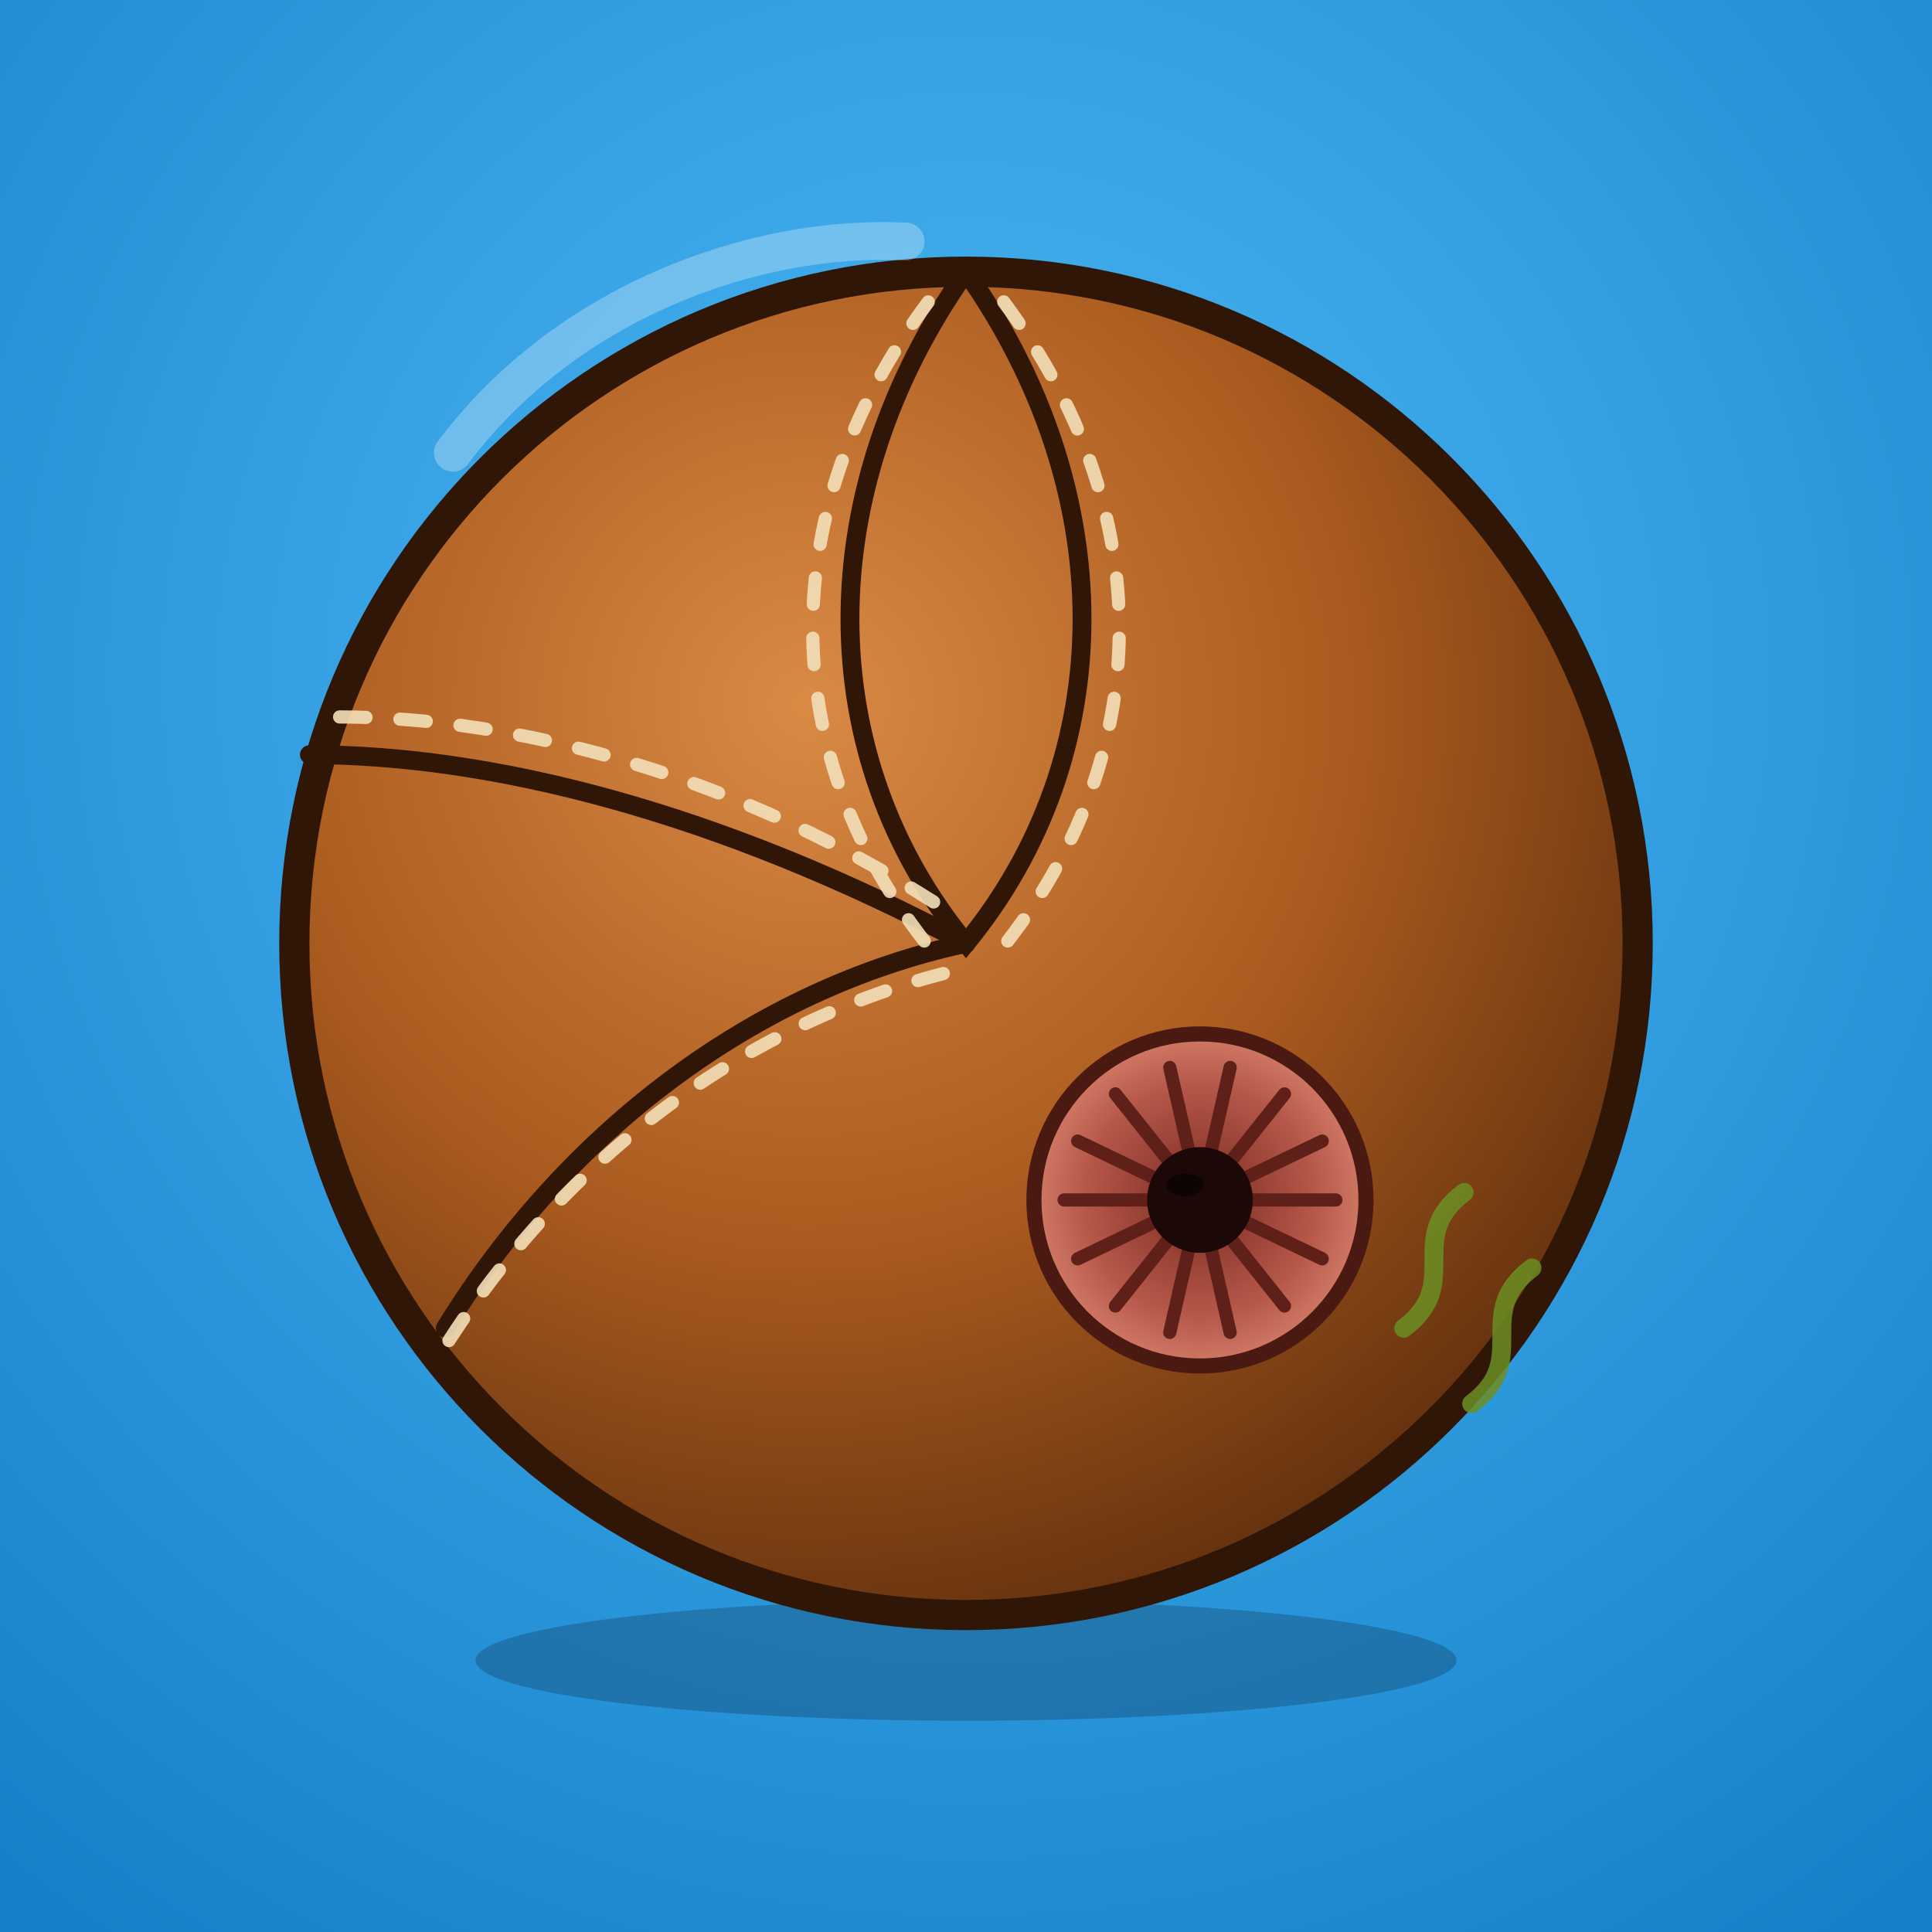
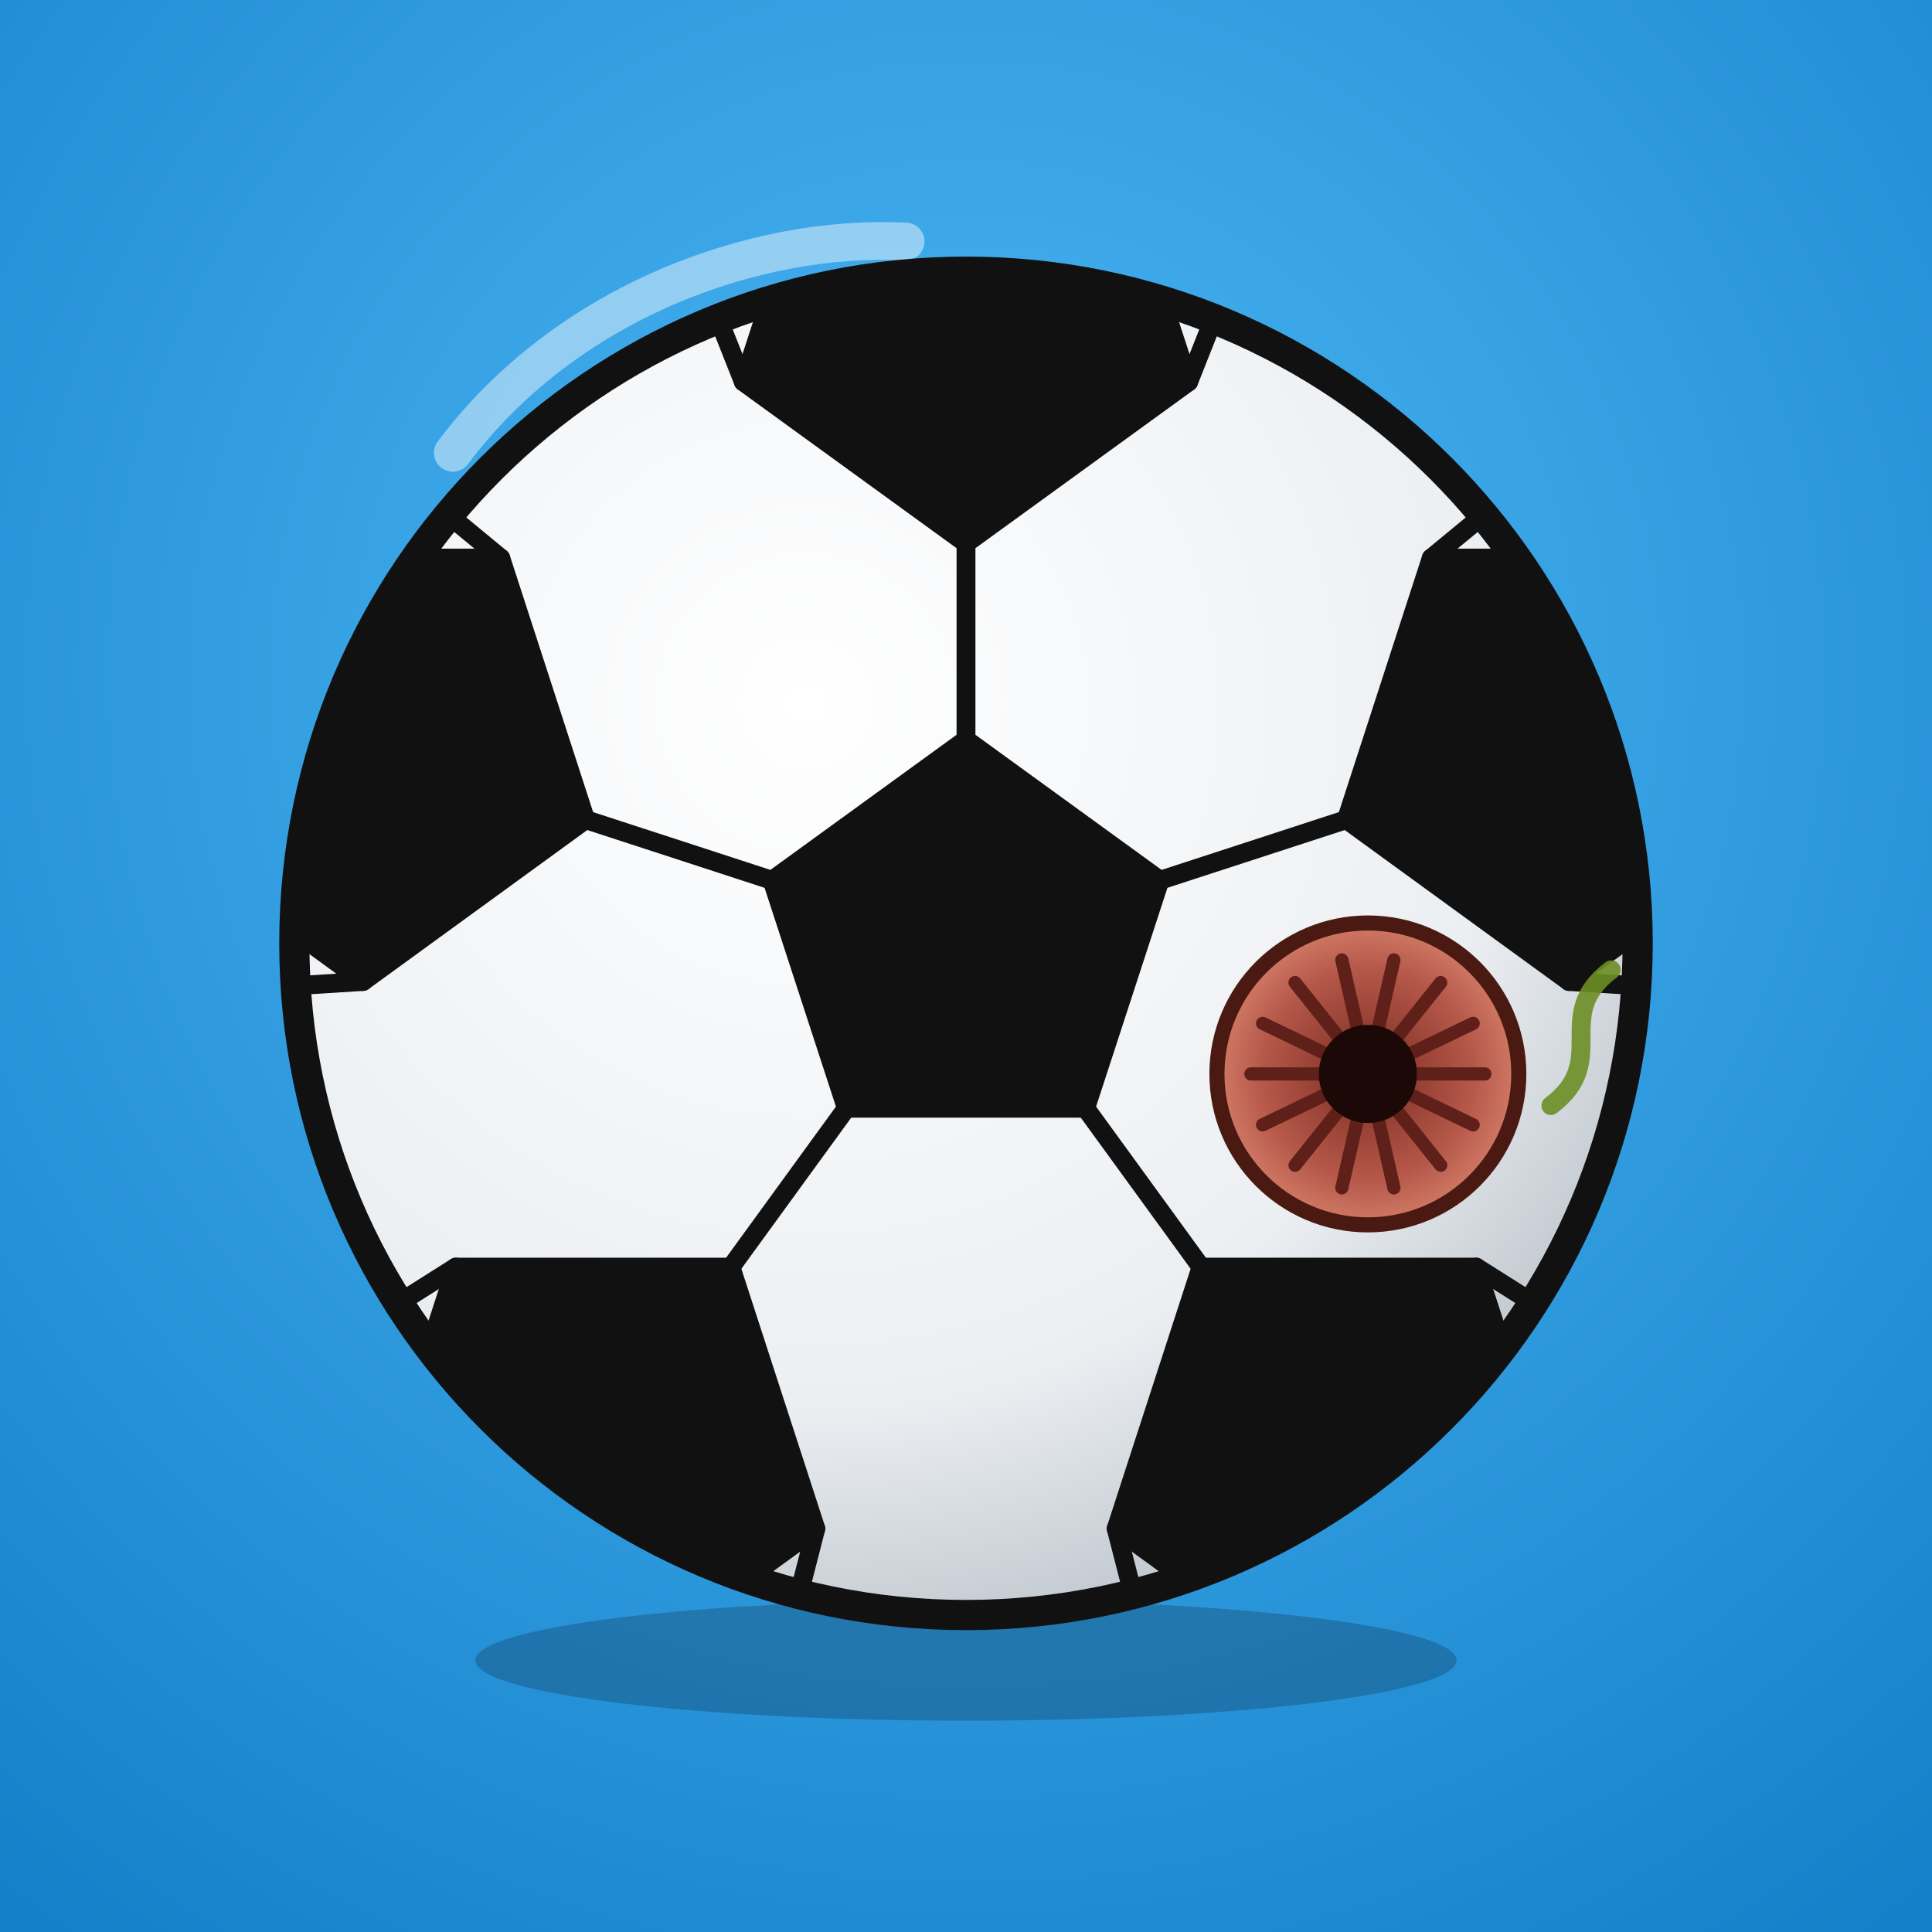
<svg xmlns="http://www.w3.org/2000/svg" viewBox="0 0 512 512">
  <defs>
    <radialGradient id="bg" cx="50%" cy="35%" r="80%">
      <stop offset="0" stop-color="#4db8f5" />
      <stop offset="1" stop-color="#1480c9" />
    </radialGradient>
    <radialGradient id="ball" cx="38%" cy="32%" r="75%">
-       <stop offset="0" stop-color="#d98a45" />
-       <stop offset=".55" stop-color="#a95a1e" />
-       <stop offset="1" stop-color="#5e2e0d" />
+       <stop offset="0" stop-color="#ffffff" />
+       <stop offset=".7" stop-color="#eceff2" />
+       <stop offset="1" stop-color="#b9c1c9" />
    </radialGradient>
    <radialGradient id="rose" cx="50%" cy="50%" r="50%">
      <stop offset="0" stop-color="#7a2a20" />
      <stop offset=".7" stop-color="#b5584a" />
      <stop offset="1" stop-color="#d27a66" />
    </radialGradient>
+     <clipPath id="c">
+       <circle cx="256" cy="250" r="178" />
+     </clipPath>
  </defs>
  <rect width="512" height="512" fill="url(#bg)" />
  <ellipse cx="256" cy="440" rx="130" ry="16" fill="#0b1a2e" opacity=".25" />
-   <circle cx="256" cy="250" r="178" fill="url(#ball)" stroke="#2f1606" stroke-width="8" />
-   <g fill="none" stroke="#2f1606" stroke-width="5" stroke-linecap="round">
-     <path d="M256 72 C215 130 215 200 256 250 C297 200 297 130 256 72" />
-     <path d="M256 250 C200 262 150 300 118 352" />
-     <path d="M256 250 C312 262 340 300 345 360" opacity="0" />
-     <path d="M82 200 C130 200 190 215 256 250" />
-     <path d="M430 205 C380 200 330 215 256 250" opacity=".0" />
+   <circle cx="256" cy="250" r="178" fill="url(#ball)" />
+   <g clip-path="url(#c)">
+     <g stroke="#111" stroke-width="5" stroke-linecap="round">
+       <line x1="256.0" y1="196.0" x2="256.0" y2="144.0" />
+       <line x1="197.0" y1="101.2" x2="182.3" y2="64.1" />
+       <line x1="315.0" y1="101.2" x2="329.7" y2="64.1" />
+       <line x1="307.4" y1="233.3" x2="356.8" y2="217.2" />
+       <line x1="379.3" y1="147.9" x2="410.1" y2="122.5" />
+       <line x1="415.8" y1="260.1" x2="455.6" y2="262.6" />
+       <line x1="287.7" y1="293.7" x2="318.3" y2="335.8" />
+       <line x1="391.2" y1="335.8" x2="424.9" y2="357.1" />
+       <line x1="295.8" y1="405.1" x2="305.7" y2="443.7" />
+       <line x1="224.3" y1="293.7" x2="193.7" y2="335.8" />
+       <line x1="216.2" y1="405.1" x2="206.3" y2="443.7" />
+       <line x1="120.8" y1="335.8" x2="87.1" y2="357.1" />
+       <line x1="204.6" y1="233.3" x2="155.2" y2="217.2" />
+       <line x1="96.2" y1="260.1" x2="56.4" y2="262.6" />
+       <line x1="132.7" y1="147.9" x2="101.9" y2="122.5" />
+     </g>
+     <polygon points="256.0,196.0 307.4,233.3 287.7,293.7 224.3,293.7 204.6,233.3" fill="#111" stroke="#111" stroke-width="5" stroke-linejoin="round" />
+     <polygon points="256.0,144.0 197.0,101.2 219.6,31.8 292.4,31.8 315.0,101.2" fill="#111" stroke="#111" stroke-width="5" stroke-linejoin="round" />
+     <polygon points="356.8,217.2 379.3,147.9 452.2,147.9 474.7,217.2 415.8,260.1" fill="#111" stroke="#111" stroke-width="5" stroke-linejoin="round" />
+     <polygon points="318.3,335.8 391.2,335.8 413.7,405.1 354.7,447.9 295.8,405.1" fill="#111" stroke="#111" stroke-width="5" stroke-linejoin="round" />
+     <polygon points="193.7,335.8 216.2,405.1 157.3,447.9 98.3,405.1 120.8,335.8" fill="#111" stroke="#111" stroke-width="5" stroke-linejoin="round" />
+     <polygon points="155.2,217.2 96.2,260.1 37.3,217.2 59.8,147.9 132.7,147.9" fill="#111" stroke="#111" stroke-width="5" stroke-linejoin="round" />
+     <circle cx="256" cy="250" r="178" fill="none" stroke="#000" stroke-width="0" />
  </g>
-   <g fill="none" stroke="#f3dfb8" stroke-width="3.5" stroke-dasharray="7 9" stroke-linecap="round" opacity=".9">
-     <path d="M246 80 C205 135 205 200 247 252" />
-     <path d="M266 80 C307 135 307 200 265 252" />
-     <path d="M250 258 C196 272 148 308 116 360" />
-     <path d="M90 190 C136 190 196 205 252 242" />
-   </g>
-   <path d="M120 120 C150 80 200 62 240 64" fill="none" stroke="#fff" stroke-width="10" stroke-linecap="round" opacity=".28" />
-   <circle cx="318" cy="318" r="44" fill="url(#rose)" stroke="#4a1a12" stroke-width="4" />
-   <line x1="332.0" y1="318.0" x2="354.0" y2="318.0" stroke="#5e2018" stroke-width="3.5" stroke-linecap="round" />
-   <line x1="330.6" y1="324.1" x2="350.4" y2="333.6" stroke="#5e2018" stroke-width="3.5" stroke-linecap="round" />
-   <line x1="326.7" y1="328.9" x2="340.4" y2="346.1" stroke="#5e2018" stroke-width="3.5" stroke-linecap="round" />
-   <line x1="321.1" y1="331.6" x2="326.0" y2="353.1" stroke="#5e2018" stroke-width="3.5" stroke-linecap="round" />
-   <line x1="314.9" y1="331.6" x2="310.0" y2="353.1" stroke="#5e2018" stroke-width="3.5" stroke-linecap="round" />
-   <line x1="309.3" y1="328.9" x2="295.6" y2="346.1" stroke="#5e2018" stroke-width="3.5" stroke-linecap="round" />
-   <line x1="305.4" y1="324.1" x2="285.6" y2="333.6" stroke="#5e2018" stroke-width="3.5" stroke-linecap="round" />
-   <line x1="304.0" y1="318.0" x2="282.0" y2="318.0" stroke="#5e2018" stroke-width="3.5" stroke-linecap="round" />
-   <line x1="305.4" y1="311.9" x2="285.6" y2="302.4" stroke="#5e2018" stroke-width="3.5" stroke-linecap="round" />
-   <line x1="309.3" y1="307.1" x2="295.6" y2="289.9" stroke="#5e2018" stroke-width="3.5" stroke-linecap="round" />
-   <line x1="314.9" y1="304.4" x2="310.0" y2="282.9" stroke="#5e2018" stroke-width="3.5" stroke-linecap="round" />
-   <line x1="321.1" y1="304.4" x2="326.0" y2="282.9" stroke="#5e2018" stroke-width="3.5" stroke-linecap="round" />
-   <line x1="326.7" y1="307.1" x2="340.4" y2="289.9" stroke="#5e2018" stroke-width="3.5" stroke-linecap="round" />
-   <line x1="330.6" y1="311.9" x2="350.4" y2="302.4" stroke="#5e2018" stroke-width="3.5" stroke-linecap="round" />
-   <circle cx="318" cy="318" r="14" fill="#1c0806" />
-   <ellipse cx="314" cy="314" rx="5" ry="3" fill="#000" opacity=".5" />
-   <g fill="none" stroke="#6b8e23" stroke-width="5" stroke-linecap="round" opacity=".85">
-     <path d="M372 352 C388 340 372 328 388 316" />
-     <path d="M390 372 C406 360 390 348 406 336" />
+   <path d="M120 120 C150 80 200 62 240 64" fill="none" stroke="#fff" stroke-width="10" stroke-linecap="round" opacity=".45" />
+   <circle cx="256" cy="250" r="178" fill="none" stroke="#111" stroke-width="8" />
+   <circle cx="362.5" cy="284.6" r="40" fill="url(#rose)" stroke="#4a1a12" stroke-width="4" />
+   <line x1="375.5" y1="284.6" x2="393.5" y2="284.6" stroke="#5e2018" stroke-width="3.5" stroke-linecap="round" />
+   <line x1="374.2" y1="290.3" x2="390.4" y2="298.1" stroke="#5e2018" stroke-width="3.5" stroke-linecap="round" />
+   <line x1="370.6" y1="294.8" x2="381.8" y2="308.8" stroke="#5e2018" stroke-width="3.5" stroke-linecap="round" />
+   <line x1="365.4" y1="297.3" x2="369.4" y2="314.8" stroke="#5e2018" stroke-width="3.5" stroke-linecap="round" />
+   <line x1="359.6" y1="297.3" x2="355.6" y2="314.8" stroke="#5e2018" stroke-width="3.5" stroke-linecap="round" />
+   <line x1="354.4" y1="294.8" x2="343.2" y2="308.8" stroke="#5e2018" stroke-width="3.5" stroke-linecap="round" />
+   <line x1="350.8" y1="290.3" x2="334.6" y2="298.1" stroke="#5e2018" stroke-width="3.5" stroke-linecap="round" />
+   <line x1="349.5" y1="284.6" x2="331.5" y2="284.6" stroke="#5e2018" stroke-width="3.5" stroke-linecap="round" />
+   <line x1="350.8" y1="279.0" x2="334.6" y2="271.2" stroke="#5e2018" stroke-width="3.5" stroke-linecap="round" />
+   <line x1="354.4" y1="274.4" x2="343.2" y2="260.4" stroke="#5e2018" stroke-width="3.5" stroke-linecap="round" />
+   <line x1="359.6" y1="271.9" x2="355.6" y2="254.4" stroke="#5e2018" stroke-width="3.5" stroke-linecap="round" />
+   <line x1="365.4" y1="271.9" x2="369.4" y2="254.4" stroke="#5e2018" stroke-width="3.5" stroke-linecap="round" />
+   <line x1="370.6" y1="274.4" x2="381.8" y2="260.4" stroke="#5e2018" stroke-width="3.5" stroke-linecap="round" />
+   <line x1="374.2" y1="279.0" x2="390.4" y2="271.2" stroke="#5e2018" stroke-width="3.5" stroke-linecap="round" />
+   <circle cx="362.5" cy="284.6" r="13" fill="#1c0806" />
+   <g fill="none" stroke="#6b8e23" stroke-width="5" stroke-linecap="round" opacity=".9">
+     <path d="M411 293 C427 281 411 269 427 257" />
  </g>
</svg>
